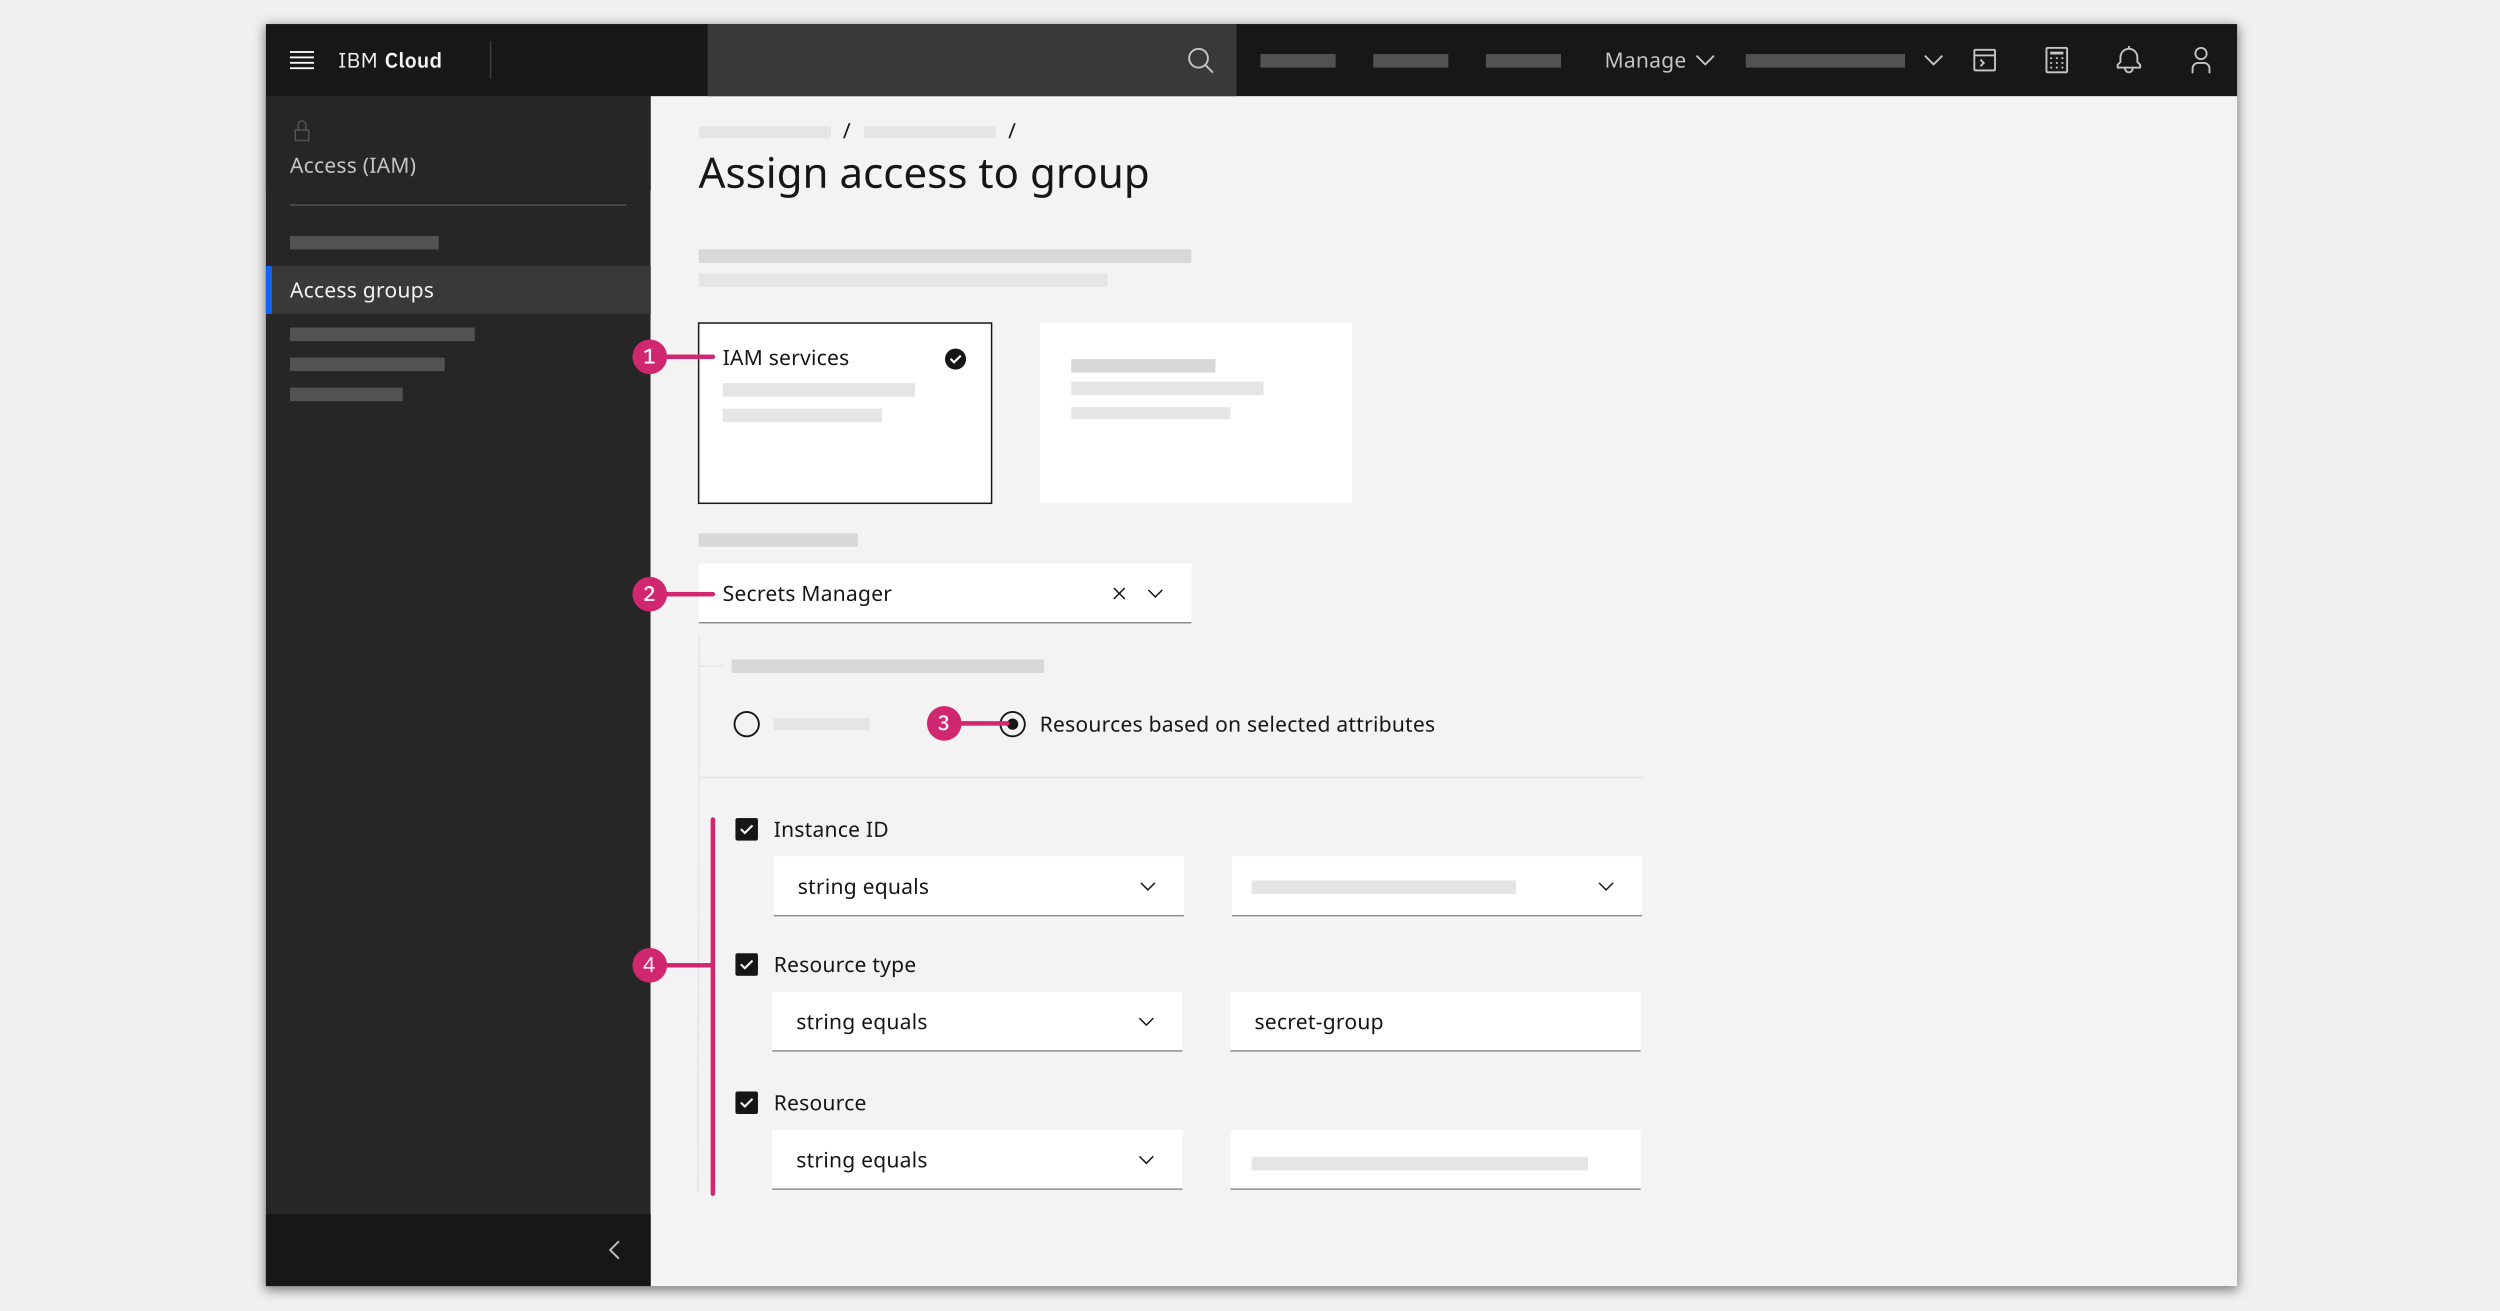
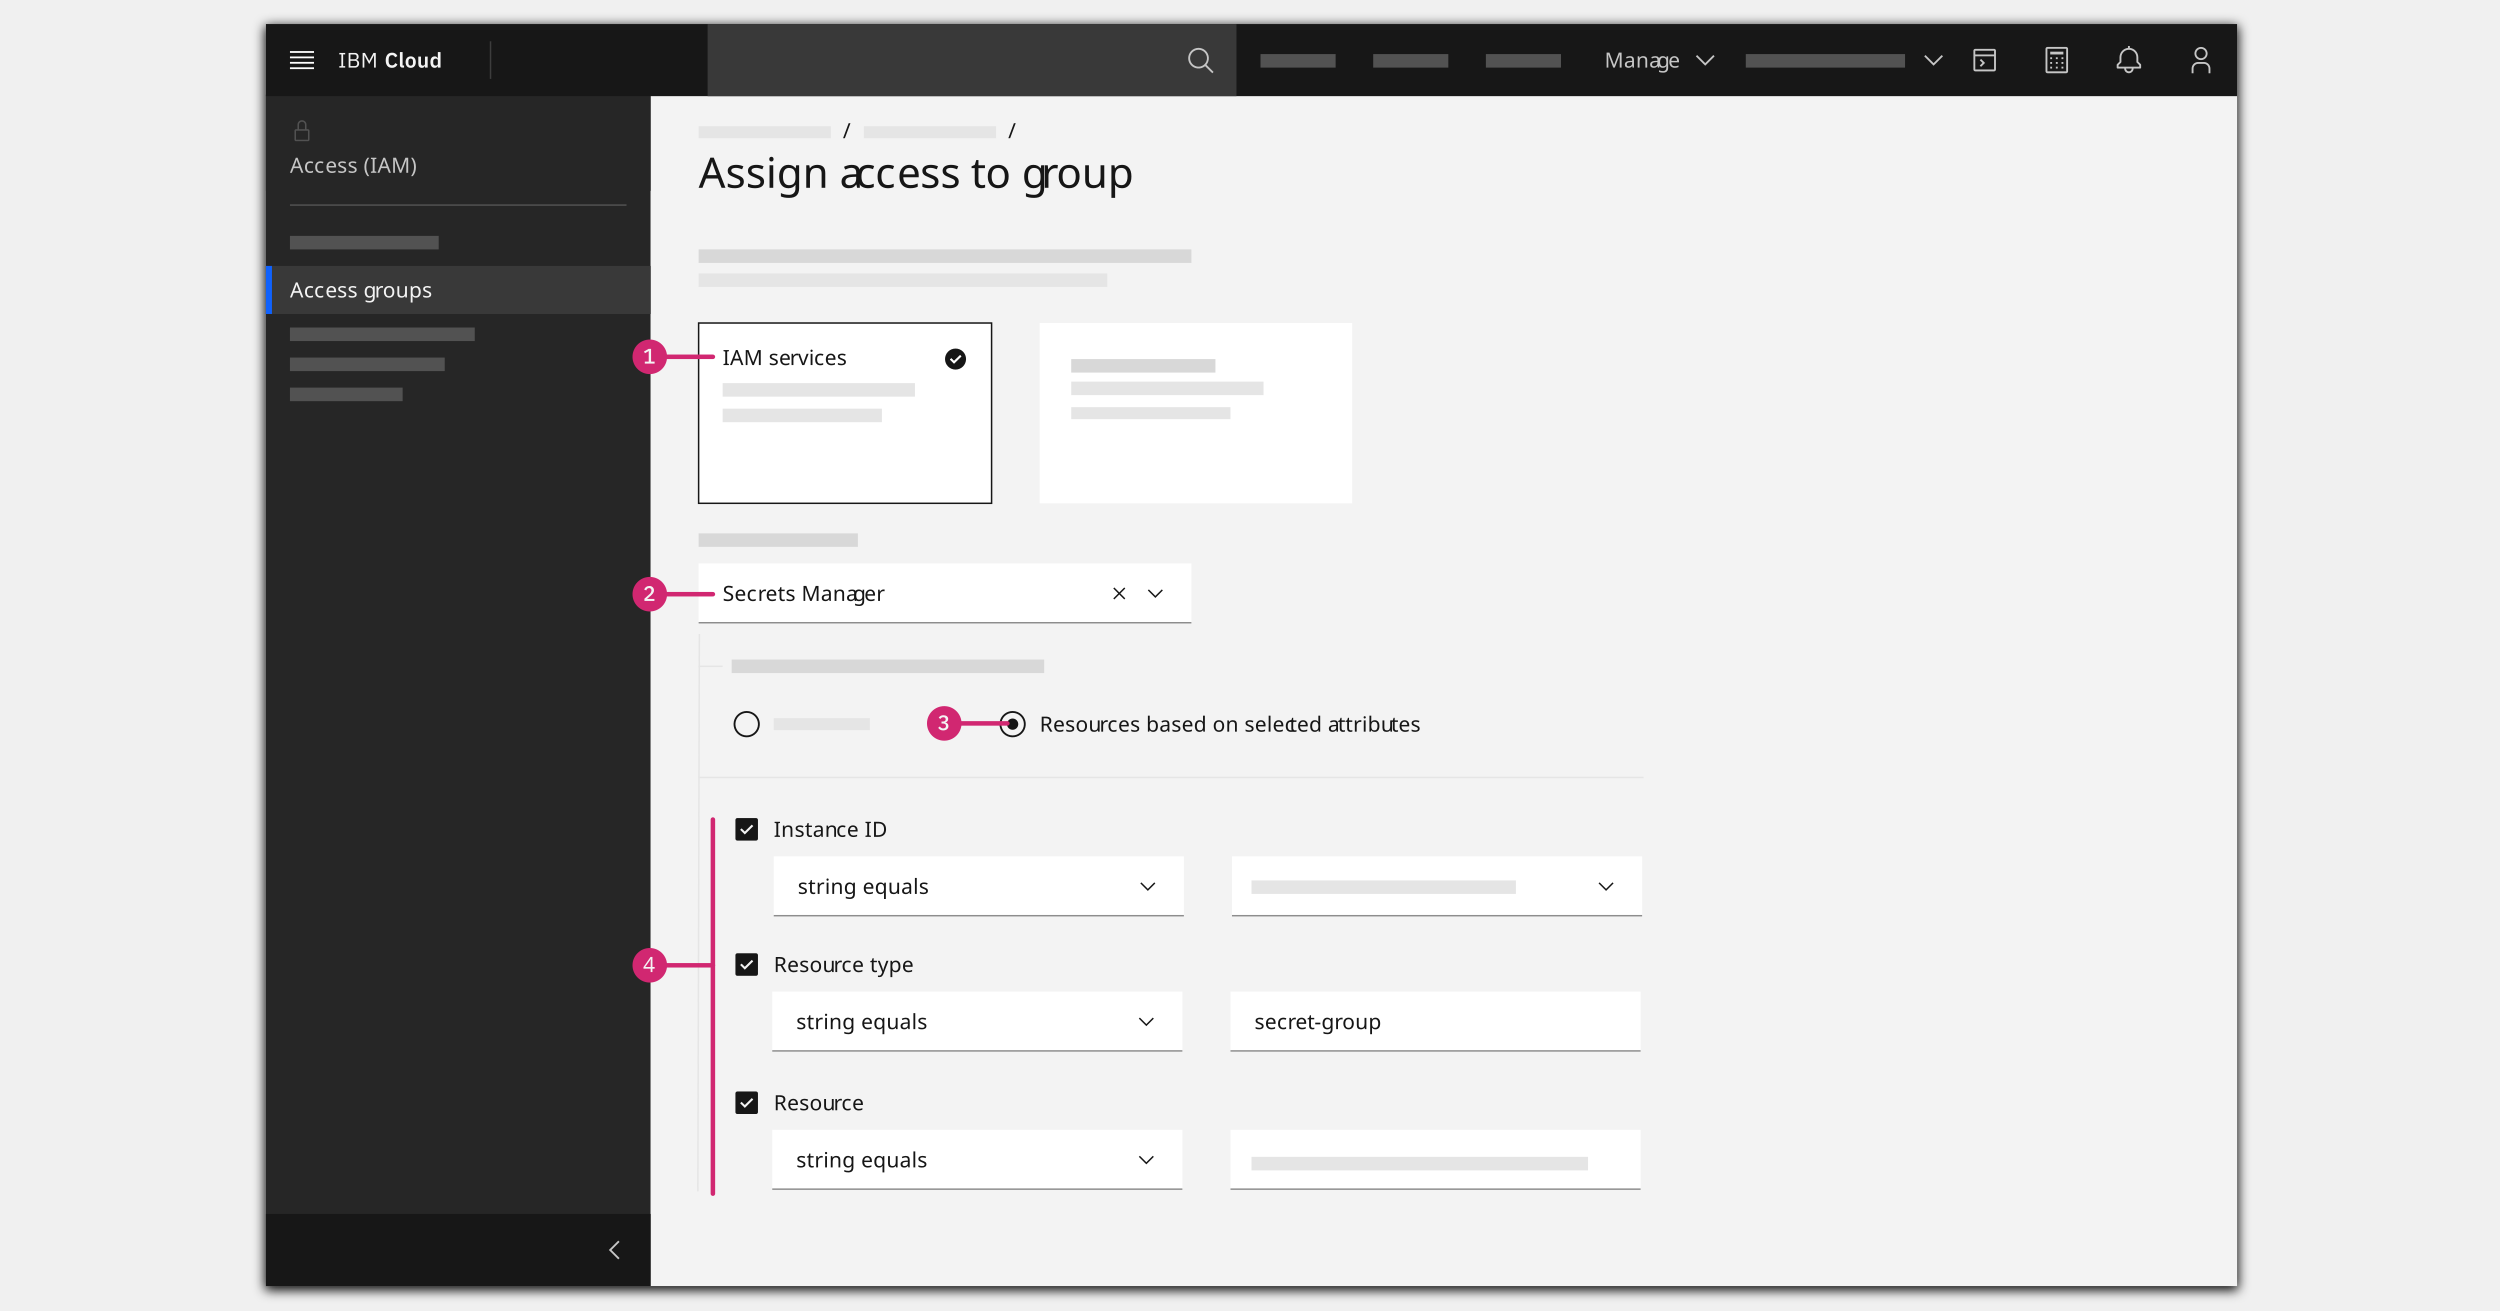
- <svg xmlns="http://www.w3.org/2000/svg" xmlns:xlink="http://www.w3.org/1999/xlink" width="1664" height="872" viewBox="0 0 1664 872">
+ <svg xmlns="http://www.w3.org/2000/svg" viewBox="0 0 1664 872">
  <defs>
-     <rect id="assign-access-secret-group-b" width="1312" height="840" x="177" y="16" />
-     <filter id="assign-access-secret-group-a" width="102.2%" height="103.5%" x="-1.1%" y="-1.5%" filterUnits="objectBoundingBox">
-       <feMorphology in="SourceAlpha" operator="dilate" radius=".5" result="shadowSpreadOuter1" />
-       <feOffset dy="2" in="shadowSpreadOuter1" result="shadowOffsetOuter1" />
-       <feGaussianBlur in="shadowOffsetOuter1" result="shadowBlurOuter1" stdDeviation="4" />
-       <feColorMatrix in="shadowBlurOuter1" values="0 0 0 0 0   0 0 0 0 0   0 0 0 0 0  0 0 0 0.5 0" />
+     <style>.cls-1{filter:url(#assign-access-secret-group-a);}.cls-2{fill:#f3f3f3;}.cls-14,.cls-3{fill:#fff;}.cls-19,.cls-23,.cls-3,.cls-5{fill-rule:evenodd;}.cls-4{fill:#8d8d8d;}.cls-30,.cls-31,.cls-35,.cls-41,.cls-5,.cls-7{fill:#161616;}.cls-29,.cls-30,.cls-31,.cls-35,.cls-40,.cls-41,.cls-46,.cls-6,.cls-7{isolation:isolate;}.cls-29,.cls-30,.cls-31,.cls-35,.cls-40,.cls-46,.cls-7{font-size:14px;}.cls-30,.cls-31,.cls-35,.cls-41,.cls-46,.cls-7{font-family:IBMPlexSans, IBM Plex Sans;}.cls-32,.cls-7{letter-spacing:0.011em;}.cls-8{letter-spacing:0.006em;}.cls-29,.cls-35,.cls-40,.cls-46,.cls-9{letter-spacing:0.011em;}.cls-10{letter-spacing:-0.009em;}.cls-11,.cls-15,.cls-18,.cls-25,.cls-28{fill:none;}.cls-11{stroke:#e5e5e5;}.cls-11,.cls-25{stroke-linecap:square;}.cls-12{fill:#e5e5e5;}.cls-13{letter-spacing:0.005em;}.cls-15{stroke:#171717;}.cls-16{fill:#262626;}.cls-17{fill:#171717;}.cls-19,.cls-40,.cls-46{fill:#c6c6c6;}.cls-20{fill:#393939;}.cls-21{fill:#0f62fe;}.cls-22,.cls-23{fill:#525252;}.cls-24{fill:#d8d8d8;}.cls-25{stroke:#3d3d3d;}.cls-26,.cls-29{fill:#f4f4f4;}.cls-27{fill:#d12771;}.cls-28{stroke:#d12771;stroke-linecap:round;stroke-width:3px;}.cls-29,.cls-40{font-family:IBMPlexSans-Text, IBM Plex Sans;}.cls-30,.cls-36{letter-spacing:0.004em;}.cls-31,.cls-44{letter-spacing:-0.004em;}.cls-33{letter-spacing:0.006em;}.cls-34{letter-spacing:0.005em;}.cls-37{letter-spacing:0.007em;}.cls-38{letter-spacing:0.002em;}.cls-39{letter-spacing:0.021em;}.cls-41{font-size:28px;}.cls-42{letter-spacing:-0.006em;}.cls-43{letter-spacing:0em;}.cls-45{letter-spacing:-0.005em;}</style>
+     <filter id="assign-access-secret-group-a" x="-1.1%" y="-1.5%" width="102.2%" height="103.5%" name="assign-access-secret-group-a">
+       <feMorphology result="shadowSpreadOuter1" operator="dilate" radius="0.5" in="SourceAlpha" />
+       <feOffset result="shadowOffsetOuter1" dy="2" in="shadowSpreadOuter1" />
+       <feGaussianBlur result="shadowBlurOuter1" stdDeviation="4" in="shadowOffsetOuter1" />
    </filter>
-     <path id="assign-access-secret-group-c" d="M10,2.5 C11.726,2.5 13.125,3.899 13.125,5.625 C13.125,7.351 11.726,8.75 10,8.75 C8.274,8.75 6.875,7.351 6.875,5.625 C6.877,3.9 8.275,2.502 10,2.5 L10,2.5 Z M10,1.25 C7.584,1.25 5.625,3.209 5.625,5.625 C5.625,8.041 7.584,10 10,10 C12.416,10 14.375,8.041 14.375,5.625 C14.375,3.209 12.416,1.25 10,1.25 Z M16.25,18.75 L15,18.75 L15,15.625 C14.998,13.9 13.6,12.502 11.875,12.5 L8.125,12.5 C6.4,12.502 5.002,13.9 5,15.625 L5,18.75 L3.75,18.75 L3.75,15.625 C3.753,13.21 5.71,11.253 8.125,11.25 L11.875,11.25 C14.29,11.253 16.247,13.21 16.25,15.625 L16.25,18.75 Z" />
  </defs>
-   <g fill="none" fill-rule="evenodd">
-     <use fill="#000" filter="url(#assign-access-secret-group-a)" xlink:href="#assign-access-secret-group-b" />
-     <use fill="#F3F3F3" xlink:href="#assign-access-secret-group-b" />
-     <g transform="translate(487 632)">
-       <g transform="translate(27 28)">
-         <polygon fill="#FFF" points="0 0 273 0 273 40 0 40" />
-         <rect width="273" height="1" y="39" fill="#8D8D8D" />
-         <polygon fill="#161616" points="8 11 3 6 3.7 5.3 8 9.6 12.3 5.3 13 6" transform="translate(241 12)" />
-         <text fill="#161616" font-family="IBMPlexSans, IBM Plex Sans" font-size="14" letter-spacing=".16">
-           <tspan x="16" y="25">string equals</tspan>
-         </text>
-       </g>
-       <g transform="translate(332 28)">
-         <polygon fill="#FFF" points="0 0 273 0 273 40 0 40" />
-         <rect width="273" height="1" y="39" fill="#8D8D8D" />
-         <text fill="#161616" font-family="IBMPlexSans, IBM Plex Sans" font-size="14" letter-spacing=".16">
-           <tspan x="16" y="25">secret-group</tspan>
-         </text>
-       </g>
-       <g fill="#161616">
-         <text font-family="IBMPlexSans, IBM Plex Sans" font-size="14" letter-spacing=".16">
-           <tspan x="28" y="15">Resource type</tspan>
-         </text>
-         <path d="M16.25,2.5 L3.75,2.5 C3.06,2.5 2.5,3.06 2.5,3.75 L2.5,16.25 C2.5,16.94 3.06,17.5 3.75,17.5 L16.25,17.5 C16.94,17.5 17.5,16.94 17.5,16.25 L17.5,3.75 C17.5,3.06 16.94,2.5 16.25,2.5 Z M8.75,13.438 L5.625,10.312 L6.619,9.375 L8.75,11.469 L13.381,6.875 L14.375,7.862 L8.75,13.438 Z" />
-       </g>
-     </g>
-     <g transform="translate(487 724)">
-       <g transform="translate(332 28)">
-         <polygon fill="#FFF" points="0 0 273 0 273 40 0 40" />
-         <rect width="273" height="1" y="39" fill="#8D8D8D" />
-       </g>
-       <g transform="translate(27 28)">
-         <polygon fill="#FFF" points="0 0 273 0 273 40 0 40" />
-         <rect width="273" height="1" y="39" fill="#8D8D8D" />
-         <polygon fill="#161616" points="8 11 3 6 3.7 5.3 8 9.6 12.3 5.3 13 6" transform="translate(241 12)" />
-         <text fill="#161616" font-family="IBMPlexSans, IBM Plex Sans" font-size="14" letter-spacing=".16">
-           <tspan x="16" y="25">string equals</tspan>
-         </text>
-       </g>
-       <g fill="#161616">
-         <text font-family="IBMPlexSans, IBM Plex Sans" font-size="14" letter-spacing=".16">
-           <tspan x="28" y="15">Resource</tspan>
-         </text>
-         <path d="M16.25,2.5 L3.75,2.5 C3.06,2.5 2.5,3.06 2.5,3.75 L2.5,16.25 C2.5,16.94 3.06,17.5 3.75,17.5 L16.25,17.5 C16.94,17.5 17.5,16.94 17.5,16.25 L17.5,3.75 C17.5,3.06 16.94,2.5 16.25,2.5 Z M8.75,13.438 L5.625,10.312 L6.619,9.375 L8.75,11.469 L13.381,6.875 L14.375,7.862 L8.75,13.438 Z" />
-       </g>
-     </g>
-     <g stroke="#E5E5E5" stroke-linecap="square" transform="translate(464 422)">
-       <line x1="1.5" x2=".5" y1=".5" y2="370.5" />
-       <line x1="629.5" x2="1.5" y1="95.5" y2="95.5" />
-       <line x1="16.5" x2="1.5" y1="21.5" y2="21.5" />
-     </g>
-     <g transform="translate(487 542)">
-       <g transform="translate(333 28)">
-         <polygon fill="#FFF" points="0 0 273 0 273 40 0 40" />
-         <rect width="273" height="1" y="39" fill="#8D8D8D" />
-         <polygon fill="#161616" points="8 11 3 6 3.7 5.3 8 9.6 12.3 5.3 13 6" transform="translate(241 12)" />
-       </g>
-       <g transform="translate(28 28)">
-         <polygon fill="#FFF" points="0 0 273 0 273 40 0 40" />
-         <rect width="273" height="1" y="39" fill="#8D8D8D" />
-         <polygon fill="#161616" points="8 11 3 6 3.7 5.3 8 9.6 12.3 5.3 13 6" transform="translate(241 12)" />
-         <text fill="#161616" font-family="IBMPlexSans, IBM Plex Sans" font-size="14" letter-spacing=".16">
-           <tspan x="16" y="25">string equals</tspan>
-         </text>
-       </g>
-       <g fill="#161616">
-         <text font-family="IBMPlexSans, IBM Plex Sans" font-size="14" letter-spacing=".16">
-           <tspan x="28" y="15">Instance ID</tspan>
-         </text>
-         <path d="M16.25,2.5 L3.75,2.5 C3.06,2.5 2.5,3.06 2.5,3.75 L2.5,16.25 C2.5,16.94 3.06,17.5 3.75,17.5 L16.25,17.5 C16.94,17.5 17.5,16.94 17.5,16.25 L17.5,3.75 C17.5,3.06 16.94,2.5 16.25,2.5 Z M8.75,13.438 L5.625,10.312 L6.619,9.375 L8.75,11.469 L13.381,6.875 L14.375,7.862 L8.75,13.438 Z" />
-       </g>
-     </g>
-     <rect width="176" height="9" x="833" y="586" fill="#E5E5E5" />
-     <rect width="224" height="9" x="833" y="770" fill="#E5E5E5" />
-     <g fill="#161616" transform="translate(664 472)">
-       <text font-family="IBMPlexSans, IBM Plex Sans" font-size="14" letter-spacing=".16">
-         <tspan x="28" y="15">Resources based on selected attributes</tspan>
+   <g id="Graphics">
+     <g class="cls-1">
+       <rect id="assign-access-secret-group-b" x="177" y="16" width="1312" height="840" />
+     </g>
+     <rect id="assign-access-secret-group-b-2" data-name="assign-access-secret-group-b" class="cls-2" x="177" y="16" width="1312" height="840" />
+     <polygon class="cls-3" points="514 660 787 660 787 700 514 700 514 660" />
+     <rect class="cls-4" x="514" y="699" width="273" height="1" />
+     <polygon class="cls-5" points="763 683 758 678 758.7 677.3 763 681.6 767.3 677.3 768 678 763 683" />
+     <polygon class="cls-3" points="819 660 1092 660 1092 700 819 700 819 660" />
+     <rect class="cls-4" x="819" y="699" width="273" height="1" />
+     <g class="cls-6">
+       <text class="cls-7" transform="translate(835 685)">sec<tspan class="cls-8" x="22.008" y="0">r</tspan>
+         <tspan class="cls-9" x="27.23" y="0">e</tspan>
+         <tspan class="cls-10" x="35.07" y="0">t</tspan>
+         <tspan class="cls-9" x="39.858" y="0">-g</tspan>
+         <tspan class="cls-8" x="53.144" y="0">r</tspan>
+         <tspan x="58.366" y="0">oup</tspan>
      </text>
-       <path d="M10,1.25 C5.168,1.25 1.25,5.168 1.25,10 C1.25,14.832 5.168,18.75 10,18.75 C14.832,18.75 18.75,14.832 18.75,10 C18.75,7.679 17.828,5.454 16.187,3.813 C14.546,2.172 12.321,1.25 10,1.25 Z M10,17.5 C5.858,17.5 2.5,14.142 2.5,10 C2.5,5.858 5.858,2.5 10,2.5 C14.142,2.5 17.5,5.858 17.5,10 C17.5,14.142 14.142,17.5 10,17.5 L10,17.5 Z M10,6.25 C7.929,6.25 6.25,7.929 6.25,10 C6.25,12.071 7.929,13.75 10,13.75 C12.071,13.75 13.75,12.071 13.75,10 C13.75,7.929 12.071,6.25 10,6.25 Z" />
-     </g>
-     <g transform="translate(487 472)">
-       <path fill="#161616" d="M10,1.25 C5.168,1.25 1.25,5.168 1.25,10 C1.25,14.832 5.168,18.75 10,18.75 C14.832,18.75 18.75,14.832 18.75,10 C18.75,7.679 17.828,5.454 16.187,3.813 C14.546,2.172 12.321,1.25 10,1.25 Z M10,17.5 C5.858,17.5 2.5,14.142 2.5,10 C2.5,5.858 5.858,2.5 10,2.5 C14.142,2.5 17.5,5.858 17.5,10 C17.5,14.142 14.142,17.5 10,17.5 L10,17.5 Z" />
-       <rect width="64" height="8" x="28" y="6" fill="#E5E5E5" />
-     </g>
-     <g transform="translate(465 375)">
-       <polygon fill="#FFF" points="0 0 328 0 328 40 0 40" />
-       <rect width="328" height="1" y="39" fill="#8D8D8D" />
-       <polygon fill="#161616" points="8 11 3 6 3.7 5.3 8 9.6 12.3 5.3 13 6" transform="translate(296 12)" />
-       <polygon fill="#161616" points="12 4.7 11.3 4 8 7.3 4.7 4 4 4.7 7.3 8 4 11.3 4.7 12 8 8.7 11.3 12 12 11.3 8.7 8" transform="translate(272 12)" />
-       <text fill="#161616" font-family="IBMPlexSans, IBM Plex Sans" font-size="14" letter-spacing=".16">
-         <tspan x="16" y="25">Secrets Manager</tspan>
+     </g>
+     <path class="cls-5" d="M503.25,634.5h-12.5a1.25,1.25,0,0,0-1.25,1.25v12.5a1.25,1.25,0,0,0,1.25,1.25h12.5a1.25,1.25,0,0,0,1.25-1.25v-12.5A1.25,1.25,0,0,0,503.25,634.5Zm-7.5,10.938-3.125-3.125.994-.938,2.131,2.094,4.631-4.594.994.988Z" />
+     <polygon class="cls-3" points="819 752 1092 752 1092 792 819 792 819 752" />
+     <rect class="cls-4" x="819" y="791" width="273" height="1" />
+     <polygon class="cls-3" points="514 752 787 752 787 792 514 792 514 752" />
+     <rect class="cls-4" x="514" y="791" width="273" height="1" />
+     <polygon class="cls-5" points="763 775 758 770 758.7 769.3 763 773.6 767.3 769.3 768 770 763 775" />
+     <path class="cls-5" d="M503.25,726.5h-12.5a1.25,1.25,0,0,0-1.25,1.25v12.5a1.25,1.25,0,0,0,1.25,1.25h12.5a1.25,1.25,0,0,0,1.25-1.25v-12.5A1.25,1.25,0,0,0,503.25,726.5Zm-7.5,10.938-3.125-3.125.994-.938,2.131,2.094,4.631-4.594.994.988Z" />
+     <line class="cls-11" x1="465.5" y1="422.5" x2="464.5" y2="792.5" />
+     <line class="cls-11" x1="1093.5" y1="517.5" x2="465.5" y2="517.5" />
+     <line class="cls-11" x1="480.5" y1="443.5" x2="465.5" y2="443.5" />
+     <polygon class="cls-3" points="820 570 1093 570 1093 610 820 610 820 570" />
+     <rect class="cls-4" x="820" y="609" width="273" height="1" />
+     <polygon class="cls-5" points="1069 593 1064 588 1064.7 587.3 1069 591.6 1073.3 587.3 1074 588 1069 593" />
+     <polygon class="cls-3" points="515 570 788 570 788 610 515 610 515 570" />
+     <rect class="cls-4" x="515" y="609" width="273" height="1" />
+     <polygon class="cls-5" points="764 593 759 588 759.7 587.3 764 591.6 768.3 587.3 769 588 764 593" />
+     <path class="cls-5" d="M503.25,544.5h-12.5a1.25,1.25,0,0,0-1.25,1.25v12.5a1.25,1.25,0,0,0,1.25,1.25h12.5a1.25,1.25,0,0,0,1.25-1.25v-12.5A1.25,1.25,0,0,0,503.25,544.5Zm-7.5,10.938-3.125-3.125.994-.938,2.131,2.094,4.631-4.594.994.988Z" />
+     <rect class="cls-12" x="833" y="586" width="176" height="9" />
+     <rect class="cls-12" x="833" y="770" width="224" height="9" />
+     <path class="cls-5" d="M674,473.25a8.75,8.75,0,1,0,6.187,2.563A8.75,8.75,0,0,0,674,473.25Zm0,16.25a7.5,7.5,0,1,1,7.5-7.5,7.5,7.5,0,0,1-7.5,7.5Zm0-11.25a3.75,3.75,0,1,0,3.75,3.75A3.75,3.75,0,0,0,674,478.25Z" />
+     <path class="cls-5" d="M497,473.25a8.75,8.75,0,1,0,6.187,2.563A8.75,8.75,0,0,0,497,473.25Zm0,16.25a7.5,7.5,0,1,1,7.5-7.5,7.5,7.5,0,0,1-7.5,7.5Z" />
+     <rect class="cls-12" x="515" y="478" width="64" height="8" />
+     <polygon class="cls-3" points="465 375 793 375 793 415 465 415 465 375" />
+     <rect class="cls-4" x="465" y="414" width="328" height="1" />
+     <polygon class="cls-5" points="769 398 764 393 764.7 392.3 769 396.6 773.3 392.3 774 393 769 398" />
+     <polygon class="cls-5" points="749 391.7 748.3 391 745 394.3 741.7 391 741 391.7 744.3 395 741 398.3 741.7 399 745 395.7 748.3 399 749 398.3 745.7 395 749 391.7" />
+     <g class="cls-6">
+       <text class="cls-7" transform="translate(481 400)">Sec<tspan class="cls-8" x="23.324" y="0">r</tspan>
+         <tspan class="cls-9" x="28.546" y="0">ets Mana</tspan>
+         <tspan class="cls-13" x="86.772" y="0">g</tspan>
+         <tspan class="cls-9" x="94.233" y="0">er</tspan>
      </text>
    </g>
-     <g transform="translate(433 199)">
-       <rect width="531" height="136" fill="#F3F3F3" />
-       <g transform="translate(32 16)">
-         <rect width="195" height="120" fill="#FFF" />
-         <rect width="195" height="120" stroke="#171717" />
-         <g transform="translate(163 16)">
-           <path fill="#161616" d="M8,1 C4.1,1 1,4.1 1,8 C1,11.9 4.1,15 8,15 C11.9,15 15,11.9 15,8 C15,4.1 11.9,1 8,1 Z M7,11 L4.3,8.3 L5.2,7.5 L7,9.3 L11,5.4 L11.9,6.2 L7,11 Z" />
-           <polygon fill="#FFF" points="7 11 4.3 8.3 5.2 7.5 7 9.3 11 5.4 11.9 6.2" />
-         </g>
-       </g>
-       <rect width="208" height="120" fill="#FFF" transform="translate(259 16)" />
-       <text fill="#161616" font-family="IBMPlexSans, IBM Plex Sans" font-size="14" letter-spacing=".16">
-         <tspan x="48" y="44">IAM services</tspan>
-       </text>
-     </g>
-     <g transform="translate(433 64)">
-       <rect width="1008" height="104" fill="#F3F3F3" />
-       <text fill="#161616" font-family="IBMPlexSans, IBM Plex Sans" font-size="28">
-         <tspan x="32" y="61">Assign access to group</tspan>
-       </text>
-     </g>
-     <g transform="translate(465 78)">
-       <text fill="#161616" font-family="IBMPlexSans, IBM Plex Sans" font-size="14" letter-spacing=".16">
-         <tspan x="96" y="14">/</tspan>
-       </text>
-       <rect width="88" height="8" y="6" fill="#E5E5E5" />
-     </g>
-     <g transform="translate(575 78)">
-       <text fill="#161616" font-family="IBMPlexSans, IBM Plex Sans" font-size="14" letter-spacing=".16">
-         <tspan x="96" y="14">/</tspan>
-       </text>
-       <rect width="88" height="8" y="6" fill="#E5E5E5" />
-     </g>
-     <g transform="translate(177 63)">
-       <rect width="256" height="793" fill="#262626" />
-       <g transform="translate(0 745)">
-         <rect width="256" height="48" fill="#171717" />
-         <g transform="translate(208)">
-           <rect width="48" height="48" />
-           <polygon fill="#C6C6C6" points="6.25 10 12.5 3.75 13.375 4.625 8 10 13.375 15.375 12.5 16.25" transform="translate(14 14)" />
-         </g>
-       </g>
-       <g transform="translate(0 114)">
-         <rect width="256" height="32" fill="#393939" transform="matrix(-1 0 0 1 256 0)" />
-         <rect width="4" height="32" fill="#0F62FE" transform="matrix(-1 0 0 1 4 0)" />
-         <text fill="#F4F4F4" font-family="IBMPlexSans-SemiBold, IBM Plex Sans" font-size="14" font-weight="500" letter-spacing=".16">
-           <tspan x="16" y="21">Access groups</tspan>
-         </text>
-       </g>
-       <g transform="translate(0 65)">
-         <rect width="256" height="17" />
-         <rect width="224" height="1" x="16" y="8" fill="#525252" />
-       </g>
-       <rect width="256" height="64" fill="#262626" />
-       <text fill="#C6C6C6" font-family="IBMPlexSans-SemiBold, IBM Plex Sans" font-size="14" font-weight="500" letter-spacing=".16">
-         <tspan x="16" y="52">Access (IAM)</tspan>
-       </text>
-       <path fill="#525252" d="M12,7 L11,7 L11,4 C11,2.343 9.657,1 8,1 C6.343,1 5,2.343 5,4 L5,7 L4,7 C3.448,7 3,7.448 3,8 L3,14 C3,14.552 3.448,15 4,15 L12,15 C12.552,15 13,14.552 13,14 L13,8 C13,7.448 12.552,7 12,7 Z M6,4 C6,2.895 6.895,2 8,2 C9.105,2 10,2.895 10,4 L10,7 L6,7 L6,4 Z M12,14 L4,14 L4,8 L12,8 L12,14 Z" transform="translate(16 16)" />
-       <rect width="99" height="9" x="16" y="94" fill="#525252" />
-       <rect width="123" height="9" x="16" y="155" fill="#525252" />
-       <rect width="103" height="9" x="16" y="175" fill="#525252" />
-       <rect width="75" height="9" x="16" y="195" fill="#525252" />
-     </g>
-     <g transform="translate(465 166)">
-       <rect width="208" height="9" x="22" y="273" fill="#D8D8D8" />
-       <rect width="106" height="9" y="189" fill="#D8D8D8" />
-       <rect width="128" height="9" x="248" y="88" fill="#E5E5E5" />
-       <rect width="96" height="9" x="248" y="73" fill="#D8D8D8" />
-       <rect width="106" height="8" x="248" y="105" fill="#E5E5E5" />
-       <rect width="128" height="9" x="16" y="89" fill="#E5E5E5" />
-       <rect width="106" height="9" x="16" y="106" fill="#E5E5E5" />
-       <rect width="328" height="9" fill="#D8D8D8" />
-       <rect width="272" height="9" y="16" fill="#E5E5E5" />
-     </g>
-     <g transform="translate(177 16)">
-       <rect width="1312" height="48" fill="#171717" />
-       <g transform="translate(1264)">
-         <rect width="48" height="48" />
-         <use fill="#C6C6C6" transform="translate(14 14)" xlink:href="#assign-access-secret-group-c" />
-       </g>
-       <g transform="translate(1216)">
-         <rect width="48" height="48" />
-         <path fill="#C6C6C6" d="M17.938,12.688 L16.25,11 L16.25,8.125 C16.246,4.911 13.821,2.217 10.625,1.875 L10.625,0.625 L9.375,0.625 L9.375,1.875 C6.19,2.238 3.777,4.92 3.75,8.125 L3.75,11 L2.062,12.688 C1.939,12.799 1.871,12.959 1.875,13.125 L1.875,15 C1.864,15.169 1.926,15.334 2.046,15.454 C2.166,15.574 2.331,15.636 2.5,15.625 L6.875,15.625 C6.875,17.351 8.274,18.75 10,18.75 C11.726,18.75 13.125,17.351 13.125,15.625 L17.5,15.625 C17.669,15.636 17.834,15.574 17.954,15.454 C18.074,15.334 18.136,15.169 18.125,15 L18.125,13.125 C18.129,12.959 18.061,12.799 17.938,12.688 L17.938,12.688 Z M10,17.5 C8.964,17.5 8.125,16.661 8.125,15.625 L11.875,15.625 C11.875,16.661 11.036,17.5 10,17.5 L10,17.5 Z M16.875,14.375 L3.125,14.375 L3.125,13.375 L4.812,11.688 C4.936,11.576 5.004,11.416 5,11.25 L5,8.125 C5,5.364 7.239,3.125 10,3.125 C12.761,3.125 15,5.364 15,8.125 L15,11.25 C14.996,11.416 15.064,11.576 15.188,11.688 L16.875,13.375 L16.875,14.375 Z" transform="translate(14 14)" />
-       </g>
-       <g transform="translate(1168)">
-         <rect width="48" height="48" />
-         <path fill="#C6C6C6" d="M16.25,2.5 L16.25,17.5 L3.75,17.5 L3.75,2.5 L16.25,2.5 L16.25,2.5 Z M16.25,1.25 L3.75,1.25 C3.06,1.25 2.5,1.81 2.5,2.5 L2.5,17.5 C2.5,18.19 3.06,18.75 3.75,18.75 L16.25,18.75 C16.94,18.75 17.5,18.19 17.5,17.5 L17.5,2.5 C17.5,1.81 16.94,1.25 16.25,1.25 Z M5.625,14.375 L6.875,14.375 L6.875,15.625 L5.625,15.625 L5.625,14.375 Z M13.125,14.375 L14.375,14.375 L14.375,15.625 L13.125,15.625 L13.125,14.375 Z M5.625,11.25 L6.875,11.25 L6.875,12.5 L5.625,12.5 L5.625,11.25 Z M13.125,11.25 L14.375,11.25 L14.375,12.5 L13.125,12.5 L13.125,11.25 Z M5.625,8.125 L6.875,8.125 L6.875,9.375 L5.625,9.375 L5.625,8.125 Z M9.375,14.375 L10.625,14.375 L10.625,15.625 L9.375,15.625 L9.375,14.375 Z M9.375,11.25 L10.625,11.25 L10.625,12.5 L9.375,12.5 L9.375,11.25 Z M9.375,8.125 L10.625,8.125 L10.625,9.375 L9.375,9.375 L9.375,8.125 Z M13.125,8.125 L14.375,8.125 L14.375,9.375 L13.125,9.375 L13.125,8.125 Z M5.625,4.375 L14.375,4.375 L14.375,6.25 L5.625,6.25 L5.625,4.375 Z" transform="translate(14 14)" />
-       </g>
-       <g transform="translate(1120)">
-         <rect width="48" height="48" />
-         <path fill="#C6C6C6" d="M16.25,2.506 L3.75,2.506 C3.06,2.506 2.5,3.066 2.5,3.756 L2.5,16.256 C2.5,16.947 3.06,17.506 3.75,17.506 L16.25,17.506 C16.94,17.506 17.5,16.947 17.5,16.256 L17.5,3.756 C17.5,3.066 16.94,2.506 16.25,2.506 Z M16.25,3.756 L16.25,6.256 L3.75,6.256 L3.75,3.756 L16.25,3.756 Z M3.75,16.256 L3.75,7.506 L16.25,7.506 L16.25,16.256 L3.75,16.256 Z M6.725,10.113 L8.488,11.881 L6.725,13.65 L7.606,14.531 L10.256,11.881 L7.606,9.231 L6.725,10.113 L6.725,10.113 Z" transform="translate(14 14)" />
-       </g>
-       <g transform="translate(875)">
-         <rect width="83" height="48" />
-         <rect width="16" height="48" transform="translate(67)" />
-         <text fill="#C6C6C6" font-family="IBMPlexSans, IBM Plex Sans" font-size="14" letter-spacing=".16">
-           <tspan x="16" y="29">Manage</tspan>
-         </text>
-       </g>
-       <polygon fill="#C6C6C6" points="10 13.75 3.75 7.5 4.625 6.625 10 12 15.375 6.625 16.25 7.5" transform="translate(948 14)" />
-       <polygon fill="#C6C6C6" points="10 13.75 3.75 7.5 4.625 6.625 10 12 15.375 6.625 16.25 7.5" transform="translate(1100 14)" />
-       <rect width="352" height="48" x="294" fill="#393939" />
-       <g transform="translate(598)">
-         <rect width="48" height="48" />
-         <path fill="#C6C6C6" d="M18.75,17.869 L14.031,13.125 C16.375,10.298 16.082,6.128 13.367,3.655 C10.652,1.182 6.473,1.28 3.877,3.877 C1.28,6.473 1.182,10.652 3.655,13.367 C6.128,16.082 10.298,16.375 13.125,14.031 L17.869,18.75 L18.75,17.869 Z M3.125,8.75 C3.125,5.643 5.643,3.125 8.75,3.125 C11.857,3.125 14.375,5.643 14.375,8.75 C14.375,11.857 11.857,14.375 8.75,14.375 C5.643,14.375 3.125,11.857 3.125,8.75 Z" transform="translate(14 14)" />
-       </g>
-       <line x1="149.5" x2="149.5" y1="12" y2="36" stroke="#3D3D3D" stroke-linecap="square" />
-       <path fill="#F4F4F4" fill-rule="nonzero" d="M35.102 10.528C36.852 10.528 38.014 9.674 38.714 8.218L37.216 7.336C36.894 8.218 36.208 8.89 35.102 8.89 33.73 8.89 32.848 7.938 32.848 6.258L32.848 4.718C32.848 3.052 33.73 2.058 35.102 2.058 36.194 2.058 36.81 2.646 37.09 3.514L38.672 2.674C37.986 1.162 36.852.42 35.102.42 32.526.42 30.888 2.254 30.888 5.544 30.888 8.834 32.526 10.528 35.102 10.528zM43.102 10.36L43.102 8.932 42.136 8.932 42.136 1.0658141e-14 40.344 1.0658141e-14 40.344 8.596C40.344 9.716 40.918 10.36 42.136 10.36L43.102 10.36zM47.518 10.528C49.618 10.528 50.92 9.044 50.92 6.692 50.92 4.354 49.618 2.884 47.518 2.884 45.432 2.884 44.13 4.354 44.13 6.692 44.13 9.044 45.432 10.528 47.518 10.528zM47.518 9.086C46.594 9.086 46.006 8.484 46.006 7.378L46.006 6.02C46.006 4.928 46.594 4.326 47.518 4.326 48.456 4.326 49.044 4.928 49.044 6.02L49.044 7.378C49.044 8.484 48.456 9.086 47.518 9.086zM54.916 10.528C56.12 10.528 56.708 9.87 56.96 9.142L57.03 9.142 57.03 10.36 58.822 10.36 58.822 3.052 57.03 3.052 57.03 7.882C57.03 8.666 56.316 9.044 55.602 9.044 54.748 9.044 54.37 8.498 54.37 7.49L54.37 3.052 52.578 3.052 52.578 7.672C52.578 9.492 53.418 10.528 54.916 10.528zM63.504 10.528C64.47 10.528 65.254 9.968 65.52 9.142L65.59 9.142 65.59 10.36 67.382 10.36 67.382 1.0658141e-14 65.59 1.0658141e-14 65.59 4.256 65.52 4.256C65.268 3.416 64.47 2.884 63.504 2.884 61.67 2.884 60.648 4.256 60.648 6.692 60.648 9.142 61.67 10.528 63.504 10.528zM64.078 9.044C63.154 9.044 62.524 8.372 62.524 7.336L62.524 6.076C62.524 5.04 63.154 4.354 64.078 4.354 64.932 4.354 65.59 4.816 65.59 5.53L65.59 7.854C65.59 8.61 64.932 9.044 64.078 9.044zM3.92 10.36L3.92 9.38 2.548 9.38 2.548 1.568 3.92 1.568 3.92.588-2.13162821e-14.588-2.13162821e-14 1.568 1.372 1.568 1.372 9.38-2.13162821e-14 9.38-2.13162821e-14 10.36 3.92 10.36zM10.66 10.36C12.102 10.36 13.18 9.142 13.18 7.532 13.18 5.908 11.962 5.306 11.262 5.264L11.262 5.18C11.906 5.082 12.844 4.564 12.844 3.108 12.844 1.582 11.85.588 10.24.588L6.222.588 6.222 10.36 10.66 10.36zM10.1 4.816L7.398 4.816 7.398 1.624 10.1 1.624C11.024 1.624 11.584 2.114 11.584 2.982L11.584 3.458C11.584 4.326 11.024 4.816 10.1 4.816zM10.296 9.324L7.398 9.324 7.398 5.824 10.296 5.824C11.304 5.824 11.92 6.356 11.92 7.336L11.92 7.812C11.92 8.792 11.304 9.324 10.296 9.324zM16.672 10.36L16.672 2.142 16.742 2.142 17.568 3.766 19.892 8.022 22.23 3.766 23.056 2.128 23.126 2.128 23.126 10.36 24.274 10.36 24.274.588 22.734.588 19.92 5.852 19.864 5.852 17.064.588 15.524.588 15.524 10.36 16.672 10.36z" transform="translate(48.84 18.64)" />
-       <rect width="48" height="48" />
-       <path fill="#FFF" d="M2,14.8 L18,14.8 L18,16 L2,16 L2,14.8 Z M2,11.2 L18,11.2 L18,12.4 L2,12.4 L2,11.2 Z M2,7.6 L18,7.6 L18,8.8 L2,8.8 L2,7.6 Z M2,4 L18,4 L18,5.2 L2,5.2 L2,4 Z" transform="translate(14 14)" />
-       <rect width="50" height="9" x="662" y="20" fill="#525252" />
-       <rect width="50" height="9" x="737" y="20" fill="#525252" />
-       <rect width="50" height="9" x="812" y="20" fill="#525252" />
-       <rect width="106" height="9" x="985" y="20" fill="#525252" />
-     </g>
-     <g transform="translate(421 226)">
-       <circle cx="11.5" cy="11.5" r="11.5" fill="#D12771" />
-       <polygon fill="#F4F4F4" fill-rule="nonzero" points="14.714 16 14.714 14.684 12.348 14.684 12.348 6.228 10.682 6.228 7.658 7.95 8.274 9.112 10.794 7.656 10.794 14.684 8.19 14.684 8.19 16" />
-       <line x1="17.5" x2="53.5" y1="11.5" y2="11.5" stroke="#D12771" stroke-linecap="round" stroke-width="3" />
-       <g transform="translate(0 158)">
-         <circle cx="11.5" cy="11.5" r="11.5" fill="#D12771" />
-         <path fill="#F4F4F4" fill-rule="nonzero" d="M14.574,16 L14.574,14.656 L9.646,14.656 L11.942,12.682 C13.23,11.576 14.28,10.54 14.28,8.958 C14.28,7.264 13.132,6.06 11.144,6.06 C9.184,6.06 8.204,7.208 7.798,8.44 L9.184,8.972 C9.422,8.118 9.94,7.432 11.018,7.432 C11.984,7.432 12.6,8.02 12.6,8.958 L12.6,9.14 C12.6,10.036 12.04,10.82 11.06,11.702 L7.938,14.488 L7.938,16 L14.574,16 Z" />
-         <line x1="17.5" x2="53.5" y1="11.5" y2="11.5" stroke="#D12771" stroke-linecap="round" stroke-width="3" />
-       </g>
-       <g transform="translate(196 244)">
-         <circle cx="11.5" cy="11.5" r="11.5" fill="#D12771" />
-         <path fill="#F4F4F4" fill-rule="nonzero" d="M10.794,16.168 C12.88,16.168 14.28,15.02 14.28,13.312 C14.28,11.898 13.342,11.1 12.236,10.89 L12.236,10.82 C13.258,10.596 14.112,9.826 14.112,8.58 C14.112,6.998 12.782,6.06 10.934,6.06 C9.31,6.06 8.414,6.816 7.826,7.67 L8.876,8.58 C9.324,7.838 9.968,7.39 10.892,7.39 C11.83,7.39 12.446,7.894 12.446,8.776 L12.446,8.874 C12.446,9.672 11.872,10.246 10.668,10.246 L9.674,10.246 L9.674,11.59 L10.71,11.59 C11.942,11.59 12.642,12.136 12.642,13.13 L12.642,13.228 C12.642,14.236 11.984,14.838 10.794,14.838 C9.66,14.838 9.086,14.292 8.61,13.508 L7.448,14.418 C8.064,15.314 8.974,16.168 10.794,16.168 Z" />
-         <line x1="17.5" x2="53.5" y1="11.5" y2="11.5" stroke="#D12771" stroke-linecap="round" stroke-width="3" />
-       </g>
-       <g transform="translate(0 319)">
-         <g transform="translate(0 86)">
-           <circle cx="11.5" cy="11.5" r="11.5" fill="#D12771" />
-           <text fill="#F4F4F4" font-family="IBMPlexSans-Medium, IBM Plex Sans" font-size="14" font-weight="500" letter-spacing=".16">
-             <tspan x="7" y="16">4</tspan>
-           </text>
-         </g>
-         <line x1="17.5" x2="53.5" y1="97.5" y2="97.5" stroke="#D12771" stroke-linecap="round" stroke-width="3" />
-         <line x1="53.5" x2="53.5" y1=".5" y2="249.5" stroke="#D12771" stroke-linecap="round" stroke-width="3" />
-       </g>
-     </g>
+     <rect class="cls-2" x="433" y="199" width="531" height="136" />
+     <rect class="cls-14" x="465" y="215" width="195" height="120" />
+     <rect class="cls-15" x="465" y="215" width="195" height="120" />
+     <path class="cls-5" d="M636,232a7,7,0,1,0,7,7A6.957,6.957,0,0,0,636,232Zm-1,10-2.7-2.7.9-.8,1.8,1.8,4-3.9.9.8Z" />
+     <polygon class="cls-3" points="635 242 632.3 239.3 633.2 238.5 635 240.3 639 236.4 639.9 237.2 635 242" />
+     <rect class="cls-14" x="692" y="215" width="208" height="120" />
+     <rect class="cls-2" x="433" y="64" width="1008" height="104" />
+     <g class="cls-6">
+       <text class="cls-7" transform="translate(561 92)">/</text>
+     </g>
+     <rect class="cls-12" x="465" y="84" width="88" height="8" />
+     <g class="cls-6">
+       <text class="cls-7" transform="translate(671 92)">/</text>
+     </g>
+     <rect class="cls-12" x="575" y="84" width="88" height="8" />
+     <rect class="cls-16" x="177" y="63" width="256" height="793" />
+     <rect class="cls-17" x="177" y="808" width="256" height="48" />
+     <rect class="cls-18" x="385" y="808" width="48" height="48" />
+     <polygon class="cls-19" points="405.25 832 411.5 825.75 412.375 826.625 407 832 412.375 837.375 411.5 838.25 405.25 832" />
+     <rect class="cls-20" x="177" y="177" width="256" height="32" />
+     <rect class="cls-21" x="177" y="177" width="4" height="32" />
+     <rect class="cls-18" x="177" y="128" width="256" height="17" />
+     <rect class="cls-22" x="193" y="136" width="224" height="1" />
+     <rect class="cls-16" x="177" y="63" width="256" height="64" />
+     <path class="cls-23" d="M205,86h-1V83a3,3,0,0,0-6,0v3h-1a1,1,0,0,0-1,1v6a1,1,0,0,0,1,1h8a1,1,0,0,0,1-1V87A1,1,0,0,0,205,86Zm-6-3a2,2,0,0,1,4,0v3h-4Zm6,10h-8V87h8Z" />
+     <rect class="cls-22" x="193" y="157" width="99" height="9" />
+     <rect class="cls-22" x="193" y="218" width="123" height="9" />
+     <rect class="cls-22" x="193" y="238" width="103" height="9" />
+     <rect class="cls-22" x="193" y="258" width="75" height="9" />
+     <rect class="cls-24" x="487" y="439" width="208" height="9" />
+     <rect class="cls-24" x="465" y="355" width="106" height="9" />
+     <rect class="cls-12" x="713" y="254" width="128" height="9" />
+     <rect class="cls-24" x="713" y="239" width="96" height="9" />
+     <rect class="cls-12" x="713" y="271" width="106" height="8" />
+     <rect class="cls-12" x="481" y="255" width="128" height="9" />
+     <rect class="cls-12" x="481" y="272" width="106" height="9" />
+     <rect class="cls-24" x="465" y="166" width="328" height="9" />
+     <rect class="cls-12" x="465" y="182" width="272" height="9" />
+     <rect class="cls-17" x="177" y="16" width="1312" height="48" />
+     <rect class="cls-18" x="1441" y="16" width="48" height="48" />
+     <path id="assign-access-secret-group-c" class="cls-19" d="M1465,32.5a3.125,3.125,0,1,1-3.125,3.125A3.125,3.125,0,0,1,1465,32.5Zm0-1.25a4.375,4.375,0,1,0,4.375,4.375A4.375,4.375,0,0,0,1465,31.25Zm6.25,17.5H1470V45.625a3.129,3.129,0,0,0-3.125-3.125h-3.75A3.129,3.129,0,0,0,1460,45.625V48.75h-1.25V45.625a4.38,4.38,0,0,1,4.375-4.375h3.75a4.38,4.38,0,0,1,4.375,4.375Z" />
+     <rect class="cls-18" x="1393" y="16" width="48" height="48" />
+     <path class="cls-19" d="M1424.938,42.688,1423.25,41V38.125a6.294,6.294,0,0,0-5.625-6.25v-1.25h-1.25v1.25a6.344,6.344,0,0,0-5.625,6.25V41l-1.688,1.688a.569.569,0,0,0-.188.438V45a.588.588,0,0,0,.625.625h4.375a3.125,3.125,0,0,0,6.25,0h4.375a.588.588,0,0,0,.625-.625V43.125a.569.569,0,0,0-.188-.438ZM1417,47.5a1.875,1.875,0,0,1-1.875-1.875h3.75A1.875,1.875,0,0,1,1417,47.5Zm6.875-3.125h-13.75v-1l1.688-1.688A.569.569,0,0,0,1412,41.25V38.125a5,5,0,0,1,10,0V41.25a.569.569,0,0,0,.188.438l1.688,1.688Z" />
+     <rect class="cls-18" x="1345" y="16" width="48" height="48" />
+     <path class="cls-19" d="M1375.25,32.5v15h-12.5v-15Zm0-1.25h-12.5a1.25,1.25,0,0,0-1.25,1.25v15a1.25,1.25,0,0,0,1.25,1.25h12.5a1.25,1.25,0,0,0,1.25-1.25v-15A1.25,1.25,0,0,0,1375.25,31.25Zm-10.625,13.125h1.25v1.25h-1.25Zm7.5,0h1.25v1.25h-1.25Zm-7.5-3.125h1.25V42.5h-1.25Zm7.5,0h1.25V42.5h-1.25Zm-7.5-3.125h1.25v1.25h-1.25Zm3.75,6.25h1.25v1.25h-1.25Zm0-3.125h1.25V42.5h-1.25Zm0-3.125h1.25v1.25h-1.25Zm3.75,0h1.25v1.25h-1.25Zm-7.5-3.75h8.75V36.25h-8.75Z" />
+     <rect class="cls-18" x="1297" y="16" width="48" height="48" />
+     <path class="cls-19" d="M1327.25,32.506h-12.5a1.25,1.25,0,0,0-1.25,1.25v12.5a1.25,1.25,0,0,0,1.25,1.25h12.5a1.25,1.25,0,0,0,1.25-1.25v-12.5A1.25,1.25,0,0,0,1327.25,32.506Zm0,1.25v2.5h-12.5v-2.5Zm-12.5,12.5v-8.75h12.5v8.75Zm2.975-6.144,1.762,1.769L1317.725,43.65l.881.881,2.65-2.65-2.65-2.65-.881.881Z" />
+     <rect class="cls-18" x="1052" y="16" width="83" height="48" />
+     <rect class="cls-18" x="1119" y="16" width="16" height="48" />
+     <polygon class="cls-19" points="1135 43.75 1128.75 37.5 1129.625 36.625 1135 42 1140.375 36.625 1141.25 37.5 1135 43.75" />
+     <polygon class="cls-19" points="1287 43.75 1280.75 37.5 1281.625 36.625 1287 42 1292.375 36.625 1293.25 37.5 1287 43.75" />
+     <rect class="cls-20" x="471" y="16" width="352" height="48" />
+     <rect class="cls-18" x="775" y="16" width="48" height="48" />
+     <path class="cls-19" d="M807.75,47.869l-4.719-4.744a6.875,6.875,0,1,0-.906.906l4.744,4.719ZM792.125,38.75a5.625,5.625,0,1,1,5.625,5.625A5.625,5.625,0,0,1,792.125,38.75Z" />
+     <line class="cls-25" x1="326.5" y1="28" x2="326.5" y2="52" />
+     <path class="cls-26" d="M260.942,45.168a3.754,3.754,0,0,0,3.612-2.31l-1.498-.882a2.172,2.172,0,0,1-2.114,1.554c-1.372,0-2.254-.952-2.254-2.632v-1.54c0-1.666.882-2.66,2.254-2.66a1.934,1.934,0,0,1,1.988,1.456l1.582-.84a3.563,3.563,0,0,0-3.57-2.254c-2.576,0-4.214,1.834-4.214,5.124S258.366,45.168,260.942,45.168Zm8-.168V43.572h-.966V34.64h-1.792v8.596A1.585,1.585,0,0,0,267.976,45Zm4.416.168c2.1,0,3.402-1.484,3.402-3.836,0-2.338-1.302-3.808-3.402-3.808-2.086,0-3.388,1.47-3.388,3.808C269.97,43.684,271.272,45.168,273.358,45.168Zm0-1.442c-.924,0-1.512-.602-1.512-1.708V40.66c0-1.092.588-1.694,1.512-1.694.938,0,1.526.602,1.526,1.694v1.358C274.884,43.124,274.296,43.726,273.358,43.726Zm7.398,1.442a1.983,1.983,0,0,0,2.044-1.386h.07V45h1.792V37.692H282.87v4.83c0,.784-.714,1.162-1.428,1.162-.854,0-1.232-.546-1.232-1.554V37.692h-1.792v4.62C278.418,44.132,279.258,45.168,280.756,45.168Zm8.588,0a2.052,2.052,0,0,0,2.016-1.386h.07V45h1.792V34.64H291.43v4.256h-.07a2.012,2.012,0,0,0-2.016-1.372c-1.834,0-2.856,1.372-2.856,3.808C286.488,43.782,287.51,45.168,289.344,45.168Zm.574-1.484a1.544,1.544,0,0,1-1.554-1.708v-1.26a1.556,1.556,0,0,1,1.554-1.722c.854,0,1.512.462,1.512,1.176v2.324C291.43,43.25,290.772,43.684,289.918,43.684ZM229.76,45v-.98h-1.372V36.208h1.372v-.98h-3.92v.98h1.372V44.02H225.84V45Zm6.74,0a2.626,2.626,0,0,0,2.52-2.828,2.132,2.132,0,0,0-1.918-2.268V39.82a1.897,1.897,0,0,0,1.582-2.072,2.39,2.39,0,0,0-2.604-2.52h-4.018V45Zm-.56-5.544h-2.702V36.264h2.702a1.303,1.303,0,0,1,1.484,1.358v.476A1.303,1.303,0,0,1,235.94,39.456Zm.196,4.508h-2.898v-3.5h2.898a1.432,1.432,0,0,1,1.624,1.512v.476A1.432,1.432,0,0,1,236.136,43.964ZM242.512,45V36.782h.07l.826,1.624,2.324,4.256,2.338-4.256.826-1.638h.07V45h1.148V35.228h-1.54l-2.814,5.264h-.056l-2.8-5.264h-1.54V45Z" />
+     <rect class="cls-18" x="177" y="16" width="48" height="48" />
+     <path class="cls-3" d="M193,44.8h16V46H193Zm0-3.6h16v1.2H193Zm0-3.6h16v1.2H193Zm0-3.6h16v1.2H193Z" />
+     <rect class="cls-22" x="839" y="36" width="50" height="9" />
+     <rect class="cls-22" x="914" y="36" width="50" height="9" />
+     <rect class="cls-22" x="989" y="36" width="50" height="9" />
+     <rect class="cls-22" x="1162" y="36" width="106" height="9" />
+     <circle class="cls-27" cx="432.5" cy="237.5" r="11.5" />
+     <polygon class="cls-26" points="435.714 242 435.714 240.684 433.348 240.684 433.348 232.228 431.682 232.228 428.658 233.95 429.274 235.112 431.794 233.656 431.794 240.684 429.19 240.684 429.19 242 435.714 242" />
+     <line class="cls-28" x1="438.5" y1="237.5" x2="474.5" y2="237.5" />
+     <circle class="cls-27" cx="432.5" cy="395.5" r="11.5" />
+     <path class="cls-26" d="M435.574,400v-1.344h-4.928l2.296-1.974c1.288-1.106,2.338-2.142,2.338-3.724a2.825,2.825,0,0,0-3.136-2.898,3.284,3.284,0,0,0-3.346,2.38l1.386.532a1.824,1.824,0,0,1,1.834-1.54,1.449,1.449,0,0,1,1.582,1.526v.182a3.626,3.626,0,0,1-1.54,2.562l-3.122,2.786V400Z" />
+     <line class="cls-28" x1="438.5" y1="395.5" x2="474.5" y2="395.5" />
+     <circle class="cls-27" cx="628.5" cy="481.5" r="11.5" />
+     <path class="cls-26" d="M627.794,486.168c2.086,0,3.486-1.148,3.486-2.856a2.365,2.365,0,0,0-2.044-2.422v-.07a2.245,2.245,0,0,0,1.876-2.24c0-1.582-1.33-2.52-3.178-2.52a3.502,3.502,0,0,0-3.108,1.61l1.05.91a2.239,2.239,0,0,1,2.016-1.19,1.366,1.366,0,0,1,1.554,1.386v.098c0,.798-.574,1.372-1.778,1.372h-.994v1.344h1.036c1.232,0,1.932.546,1.932,1.54v.098c0,1.008-.658,1.61-1.848,1.61a2.34,2.34,0,0,1-2.184-1.33l-1.162.91A3.718,3.718,0,0,0,627.794,486.168Z" />
+     <line class="cls-28" x1="634.5" y1="481.5" x2="670.5" y2="481.5" />
+     <circle class="cls-27" cx="432.5" cy="642.5" r="11.5" />
+     <g class="cls-6">
+       <text class="cls-29" transform="translate(428 647)">4</text>
+     </g>
+     <line class="cls-28" x1="438.5" y1="642.5" x2="474.5" y2="642.5" />
+     <line class="cls-28" x1="474.5" y1="545.5" x2="474.5" y2="794.5" />
+   </g>
+   <g id="Text">
+     <text class="cls-30" transform="translate(530 777)">s<tspan class="cls-9" x="6.874" y="0">tring equals</tspan>
+     </text>
+     <text class="cls-31" transform="translate(515 739)">R<tspan class="cls-32" x="8.904" y="0">esou</tspan>
+       <tspan class="cls-33" x="39.816" y="0">r</tspan>
+       <tspan class="cls-34" x="45.038" y="0">c</tspan>
+       <tspan class="cls-9" x="52.15" y="0">e</tspan>
+     </text>
+     <text class="cls-30" transform="translate(530 685)">s<tspan class="cls-9" x="6.874" y="0">tring equals</tspan>
+     </text>
+     <text class="cls-31" transform="translate(515 647)">R<tspan class="cls-32" x="8.904" y="0">esou</tspan>
+       <tspan class="cls-33" x="39.816" y="0">r</tspan>
+       <tspan class="cls-34" x="45.038" y="0">c</tspan>
+       <tspan class="cls-9" x="52.15" y="0">e type</tspan>
+     </text>
+     <text class="cls-30" transform="translate(531 595)">s<tspan class="cls-9" x="6.874" y="0">tring equals</tspan>
+     </text>
+     <text class="cls-35" transform="translate(515 557)">In<tspan class="cls-36" x="13.86" y="0">s</tspan>
+       <tspan x="20.734" y="0">tan</tspan>
+       <tspan class="cls-34" x="41.538" y="0">c</tspan>
+       <tspan x="48.65" y="0">e ID</tspan>
+     </text>
+     <text class="cls-31" transform="translate(692 487)">R<tspan class="cls-32" x="8.904" y="0">esou</tspan>
+       <tspan class="cls-33" x="39.816" y="0">r</tspan>
+       <tspan class="cls-34" x="45.038" y="0">c</tspan>
+       <tspan class="cls-9" x="52.15" y="0">es based on selec</tspan>
+       <tspan class="cls-37" x="166.234" y="0">t</tspan>
+       <tspan class="cls-32" x="171.246" y="0">ed a</tspan>
+       <tspan class="cls-38" x="198.448" y="0">t</tspan>
+       <tspan class="cls-9" x="203.39" y="0">tribu</tspan>
+       <tspan class="cls-37" x="233.784" y="0">t</tspan>
+       <tspan class="cls-32" x="238.795" y="0">es</tspan>
+     </text>
+     <text class="cls-35" transform="translate(481 243)">IAM se<tspan class="cls-39" x="44.673" y="0">r</tspan>
+       <tspan x="50.105" y="0">vi</tspan>
+       <tspan class="cls-13" x="60.801" y="0">c</tspan>
+       <tspan x="67.913" y="0">es</tspan>
+     </text>
+     <text class="cls-29" transform="translate(193 198)">A<tspan class="cls-34" x="9.24" y="0">cc</tspan>
+       <tspan x="23.52" y="0">e</tspan>
+       <tspan class="cls-34" x="31.401" y="0">s</tspan>
+       <tspan x="38.331" y="0">s g</tspan>
+       <tspan class="cls-33" x="56.419" y="0">r</tspan>
+       <tspan x="61.753" y="0">oups</tspan>
+     </text>
+     <text class="cls-40" transform="translate(193 115)">A<tspan class="cls-34" x="9.24" y="0">cc</tspan>
+       <tspan x="23.52" y="0">e</tspan>
+       <tspan class="cls-34" x="31.401" y="0">s</tspan>
+       <tspan x="38.331" y="0">s (IAM)</tspan>
+     </text>
+     <text class="cls-41" transform="translate(465 125)">A<tspan class="cls-42" x="17.948" y="0">s</tspan>
+       <tspan x="31.416" y="0">sign a</tspan>
+       <tspan class="cls-42" x="104.299" y="0">cc</tspan>
+       <tspan x="132.131" y="0">e</tspan>
+       <tspan class="cls-42" x="147.503" y="0">s</tspan>
+       <tspan class="cls-43" x="160.971" y="0">s </tspan>
+       <tspan class="cls-44" x="181.215" y="0">t</tspan>
+       <tspan x="190.931" y="0">o g</tspan>
+       <tspan class="cls-45" x="228.002" y="0">r</tspan>
+       <tspan x="238.139" y="0">oup</tspan>
+     </text>
+     <text class="cls-46" transform="translate(1068 45)">Mana<tspan class="cls-13" x="34.888" y="0">g</tspan>
+       <tspan class="cls-32" x="42.35" y="0">e</tspan>
+     </text>
  </g>
</svg>
